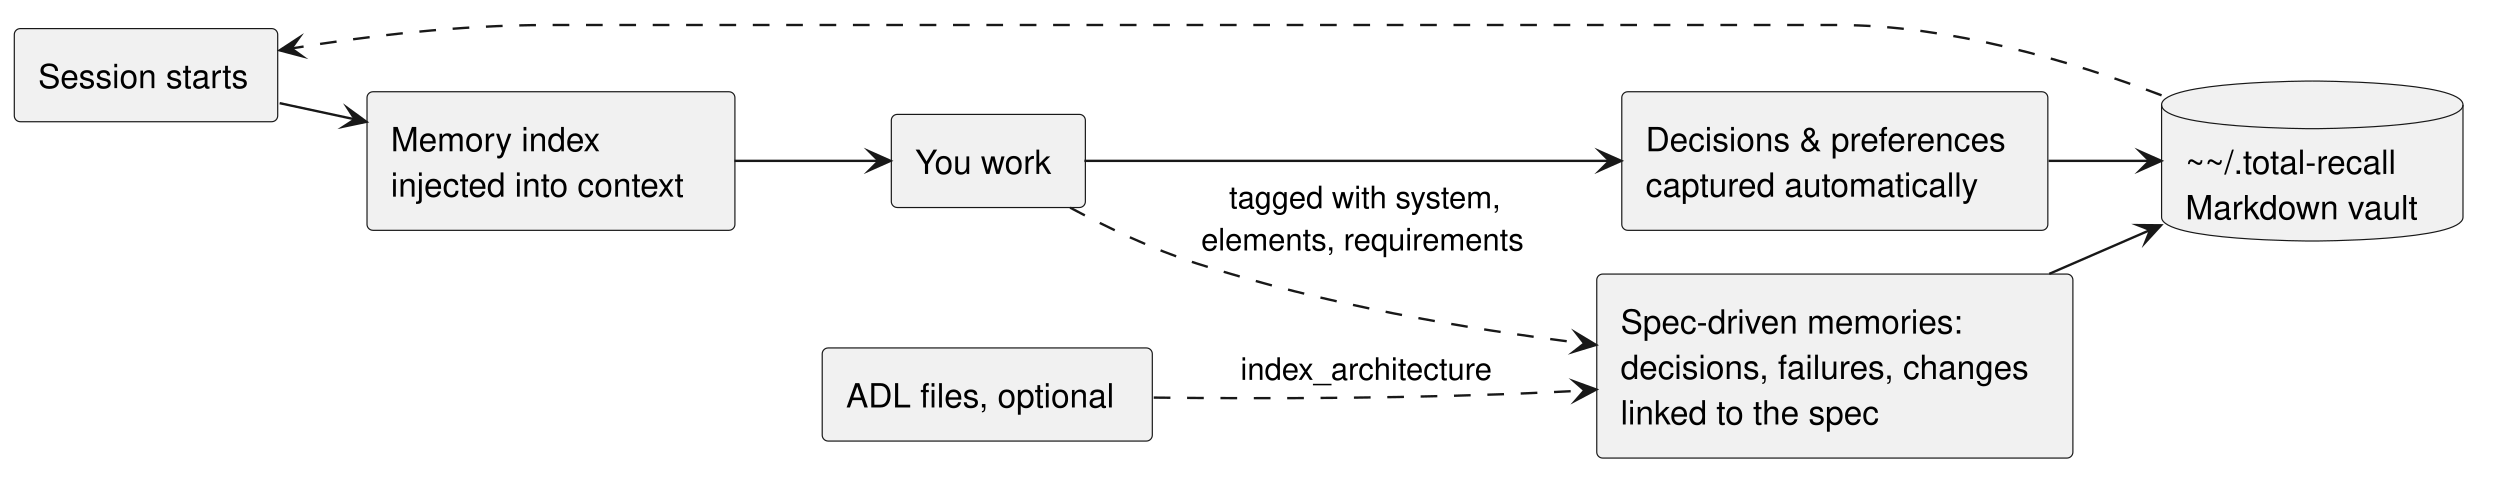
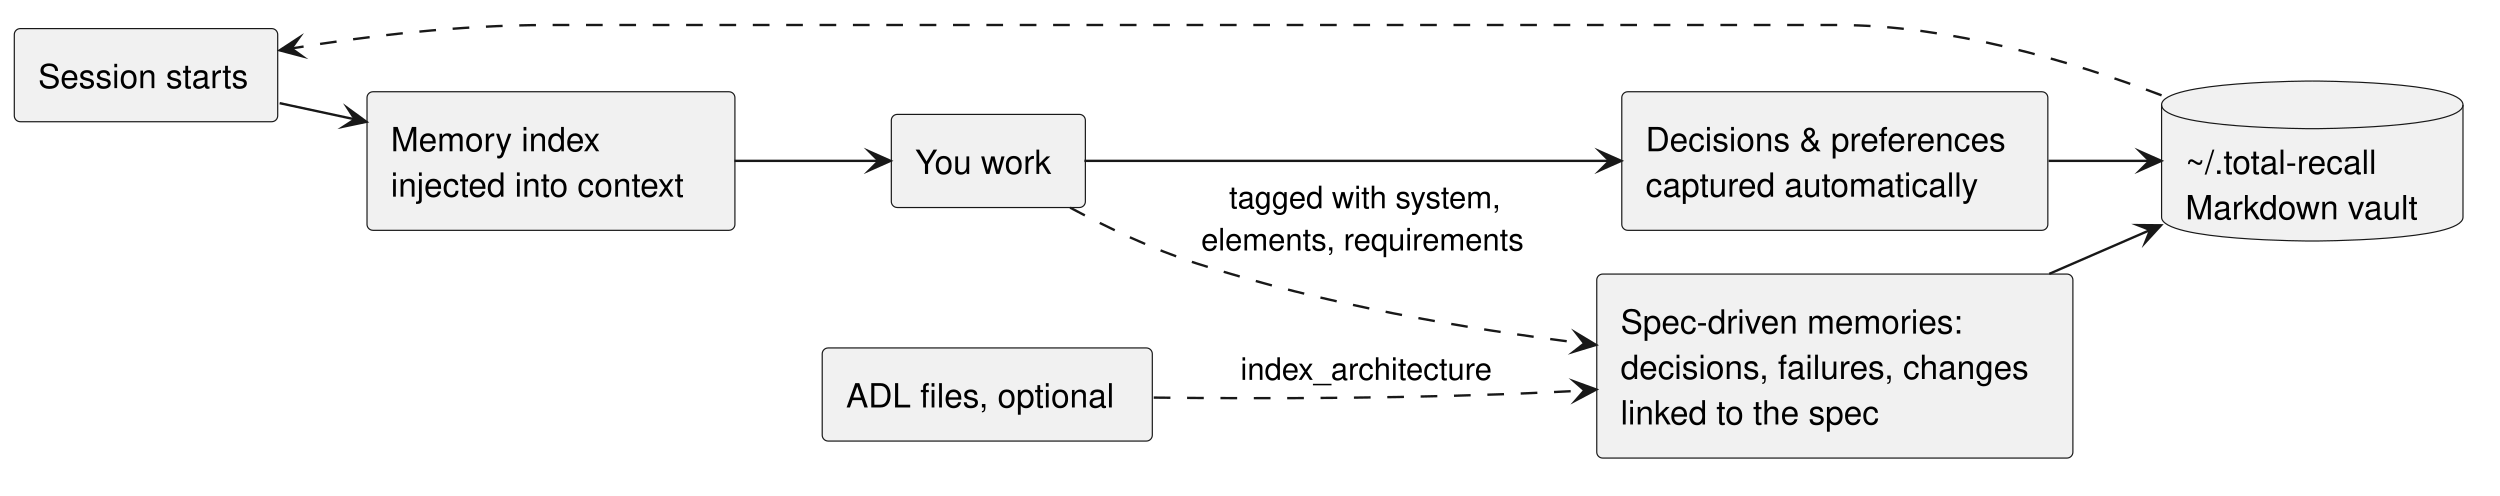
<svg xmlns="http://www.w3.org/2000/svg" version="1.1" data-diagram-type="DESCRIPTION" style="width:1049px;height:208px;background:#FFFFFF;" width="1049px" height="208px" viewBox="0 0 1049 208" zoomAndPan="magnify" preserveAspectRatio="none" contentStyleType="text/css">
  <defs />
  <g font-family="sans-serif" lengthAdjust="spacing">
    <g class="entity" data-qualified-name="A" id="ent0001" data-source-line="6">
      <rect x="6" y="12" width="110.524" height="39.068" fill="#F1F1F1" style="stroke:#181818;stroke-width:0.5;" rx="2.5" ry="2.5" />
      <text x="16" y="36.966" fill="#000" font-size="14" textLength="90.524" font-family="Helvetica">Session starts</text>
    </g>
    <g class="entity" data-qualified-name="B" id="ent0002" data-source-line="7">
      <rect x="154" y="38.5" width="154.371" height="58.136" fill="#F1F1F1" style="stroke:#181818;stroke-width:0.5;" rx="2.5" ry="2.5" />
      <text x="164" y="63.466" fill="#000" font-size="14" textLength="94.892" font-family="Helvetica">Memory index</text>
      <text x="164" y="82.534" fill="#000" font-size="14" textLength="134.371" font-family="Helvetica">injected into context</text>
    </g>
    <g class="entity" data-qualified-name="C" id="ent0003" data-source-line="8">
      <rect x="374" y="48" width="81.418" height="39.068" fill="#F1F1F1" style="stroke:#181818;stroke-width:0.5;" rx="2.5" ry="2.5" />
      <text x="384" y="72.966" fill="#000" font-size="14" textLength="61.418" font-family="Helvetica">You work</text>
    </g>
    <g class="entity" data-qualified-name="D" id="ent0004" data-source-line="9">
      <rect x="680.5" y="38.5" width="178.773" height="58.136" fill="#F1F1F1" style="stroke:#181818;stroke-width:0.5;" rx="2.5" ry="2.5" />
      <text x="690.5" y="63.466" fill="#000" font-size="14" textLength="158.773" font-family="Helvetica">Decisions &amp; preferences</text>
      <text x="690.5" y="82.534" fill="#000" font-size="14" textLength="151.395" font-family="Helvetica">captured automatically</text>
    </g>
    <g class="entity" data-qualified-name="E" id="ent0005" data-source-line="10">
      <path d="M907,44 C907,34 970.235,34 970.235,34 C970.235,34 1033.47,34 1033.47,44 L1033.47,91.136 C1033.47,101.136 970.235,101.136 970.235,101.136 C970.235,101.136 907,101.136 907,91.136 L907,44" style="stroke:#181818;stroke-width:0.5;" fill="#F1F1F1" />
      <path d="M907,44 C907,54 970.235,54 970.235,54 C970.235,54 1033.47,54 1033.47,44" style="stroke:#181818;stroke-width:0.5;" fill="none" />
-       <text x="917" y="72.966" fill="#000" font-size="14" textLength="95.004" font-family="Helvetica">~~/.total-recall</text>
+       <text x="917" y="72.966" fill="#000" font-size="14" textLength="86.996" font-family="Helvetica">~/.total-recall</text>
      <text x="917" y="92.034" fill="#000" font-size="14" textLength="106.47" font-family="Helvetica">Markdown vault</text>
    </g>
    <g class="entity" data-qualified-name="G" id="ent0006" data-source-line="11">
      <rect x="670" y="115" width="199.787" height="77.204" fill="#F1F1F1" style="stroke:#181818;stroke-width:0.5;" rx="2.5" ry="2.5" />
      <text x="680" y="139.966" fill="#000" font-size="14" textLength="151.017" font-family="Helvetica">Spec-driven memories:</text>
      <text x="680" y="159.034" fill="#000" font-size="14" textLength="179.787" font-family="Helvetica">decisions, failures, changes</text>
      <text x="680" y="178.102" fill="#000" font-size="14" textLength="115.836" font-family="Helvetica">linked to the spec</text>
    </g>
    <g class="entity" data-qualified-name="Hh" id="ent0007" data-source-line="12">
      <rect x="345" y="146" width="138.51" height="39.068" fill="#F1F1F1" style="stroke:#181818;stroke-width:0.5;" rx="2.5" ry="2.5" />
      <text x="355" y="170.966" fill="#000" font-size="14" textLength="118.51" font-family="Helvetica">ADL files, optional</text>
    </g>
    <g class="link" data-entity-1="ent0001" data-entity-2="ent0002" id="lnk8" data-link-type="dependency">
      <polygon points="153.748,51.111,145.789,45.31,148.859,50.061,144.108,53.131,153.748,51.111" fill="#181818" style="stroke:#181818;stroke-width:1;stroke-linejoin:miter;stroke-miterlimit:10;" />
      <path d="M117.346,43.288 C128.986,45.789 136.587,47.423 148.859,50.061" style="stroke:#181818;stroke-width:1;" fill="none" />
    </g>
    <g class="link" data-entity-1="ent0002" data-entity-2="ent0003" id="lnk9" data-link-type="dependency">
      <polygon points="373.652,67.5,364.652,63.5,368.652,67.5,364.652,71.5,373.652,67.5" fill="#181818" style="stroke:#181818;stroke-width:1;stroke-linejoin:miter;stroke-miterlimit:10;" />
      <path d="M308.183,67.5 C330.69,67.5 349.424,67.5 368.652,67.5" style="stroke:#181818;stroke-width:1;" fill="none" />
    </g>
    <g class="link" data-entity-1="ent0003" data-entity-2="ent0004" id="lnk10" data-link-type="dependency">
      <polygon points="680.248,67.5,671.248,63.5,675.248,67.5,671.248,71.5,680.248,67.5" fill="#181818" style="stroke:#181818;stroke-width:1;stroke-linejoin:miter;stroke-miterlimit:10;" />
      <path d="M455.022,67.5 C509.162,67.5 602.906,67.5 675.248,67.5" style="stroke:#181818;stroke-width:1;" fill="none" />
    </g>
    <g class="link" data-entity-1="ent0004" data-entity-2="ent0005" id="lnk11" data-link-type="dependency">
      <polygon points="906.867,67.5,897.867,63.5,901.867,67.5,897.867,71.5,906.867,67.5" fill="#181818" style="stroke:#181818;stroke-width:1;stroke-linejoin:miter;stroke-miterlimit:10;" />
      <path d="M859.576,67.5 C875.536,67.5 886.861,67.5 901.867,67.5" style="stroke:#181818;stroke-width:1;" fill="none" />
    </g>
    <g class="link" data-entity-1="ent0005" data-entity-2="ent0001" id="lnk12" data-link-type="dependency">
      <polygon points="117.355,21.123,126.879,23.63,122.29,20.322,125.598,15.733,117.355,21.123" fill="#181818" style="stroke:#181818;stroke-width:1;stroke-linejoin:miter;stroke-miterlimit:10;" />
      <path d="M906.997,40.002 C868.609,25.426 817.86,10.5 771,10.5 C230,10.5 230,10.5 230,10.5 C192.193,10.5 154.892,15.031 122.29,20.322" style="stroke:#181818;stroke-width:1;stroke-dasharray:7,7;" fill="none" />
    </g>
    <g class="link" data-entity-1="ent0003" data-entity-2="ent0006" id="lnk13" data-link-type="dependency">
      <polygon points="669.689,144.72,661.248,139.645,664.727,144.106,660.267,147.585,669.689,144.72" fill="#181818" style="stroke:#181818;stroke-width:1;stroke-linejoin:miter;stroke-miterlimit:10;" />
      <path d="M449.014,87.121 C464.652,95.493 483.796,104.659 502,110.5 C556.095,127.858 613.739,137.8 664.727,144.106" style="stroke:#181818;stroke-width:1;stroke-dasharray:7,7;" fill="none" />
      <text x="515.72" y="87.397" fill="#000" font-size="13" textLength="123.11" font-family="Helvetica">tagged with system,</text>
      <text x="504" y="105.103" fill="#000" font-size="13" textLength="146.549" font-family="Helvetica">elements, requirements</text>
    </g>
    <g class="link" data-entity-1="ent0006" data-entity-2="ent0005" id="lnk14" data-link-type="dependency">
      <polygon points="906.767,94.531,896.918,94.447,902.18,96.523,900.105,101.785,906.767,94.531" fill="#181818" style="stroke:#181818;stroke-width:1;stroke-linejoin:miter;stroke-miterlimit:10;" />
      <path d="M859.864,114.902 C875.697,108.026 887.292,102.989 902.18,96.523" style="stroke:#181818;stroke-width:1;" fill="none" />
    </g>
    <g class="link" data-entity-1="ent0007" data-entity-2="ent0006" id="lnk15" data-link-type="dependency">
      <polygon points="669.787,163.447,660.535,160.069,664.799,163.788,661.08,168.051,669.787,163.447" fill="#181818" style="stroke:#181818;stroke-width:1;stroke-linejoin:miter;stroke-miterlimit:10;" />
      <path d="M484.105,166.83 C531.336,167.348 595.509,167.269 652,164.5 C657.808,164.215 658.784,164.198 664.799,163.788" style="stroke:#181818;stroke-width:1;stroke-dasharray:7,7;" fill="none" />
      <text x="520.5" y="159.397" fill="#000" font-size="13" textLength="113.347" font-family="Helvetica">index_architecture</text>
    </g>
  </g>
</svg>
